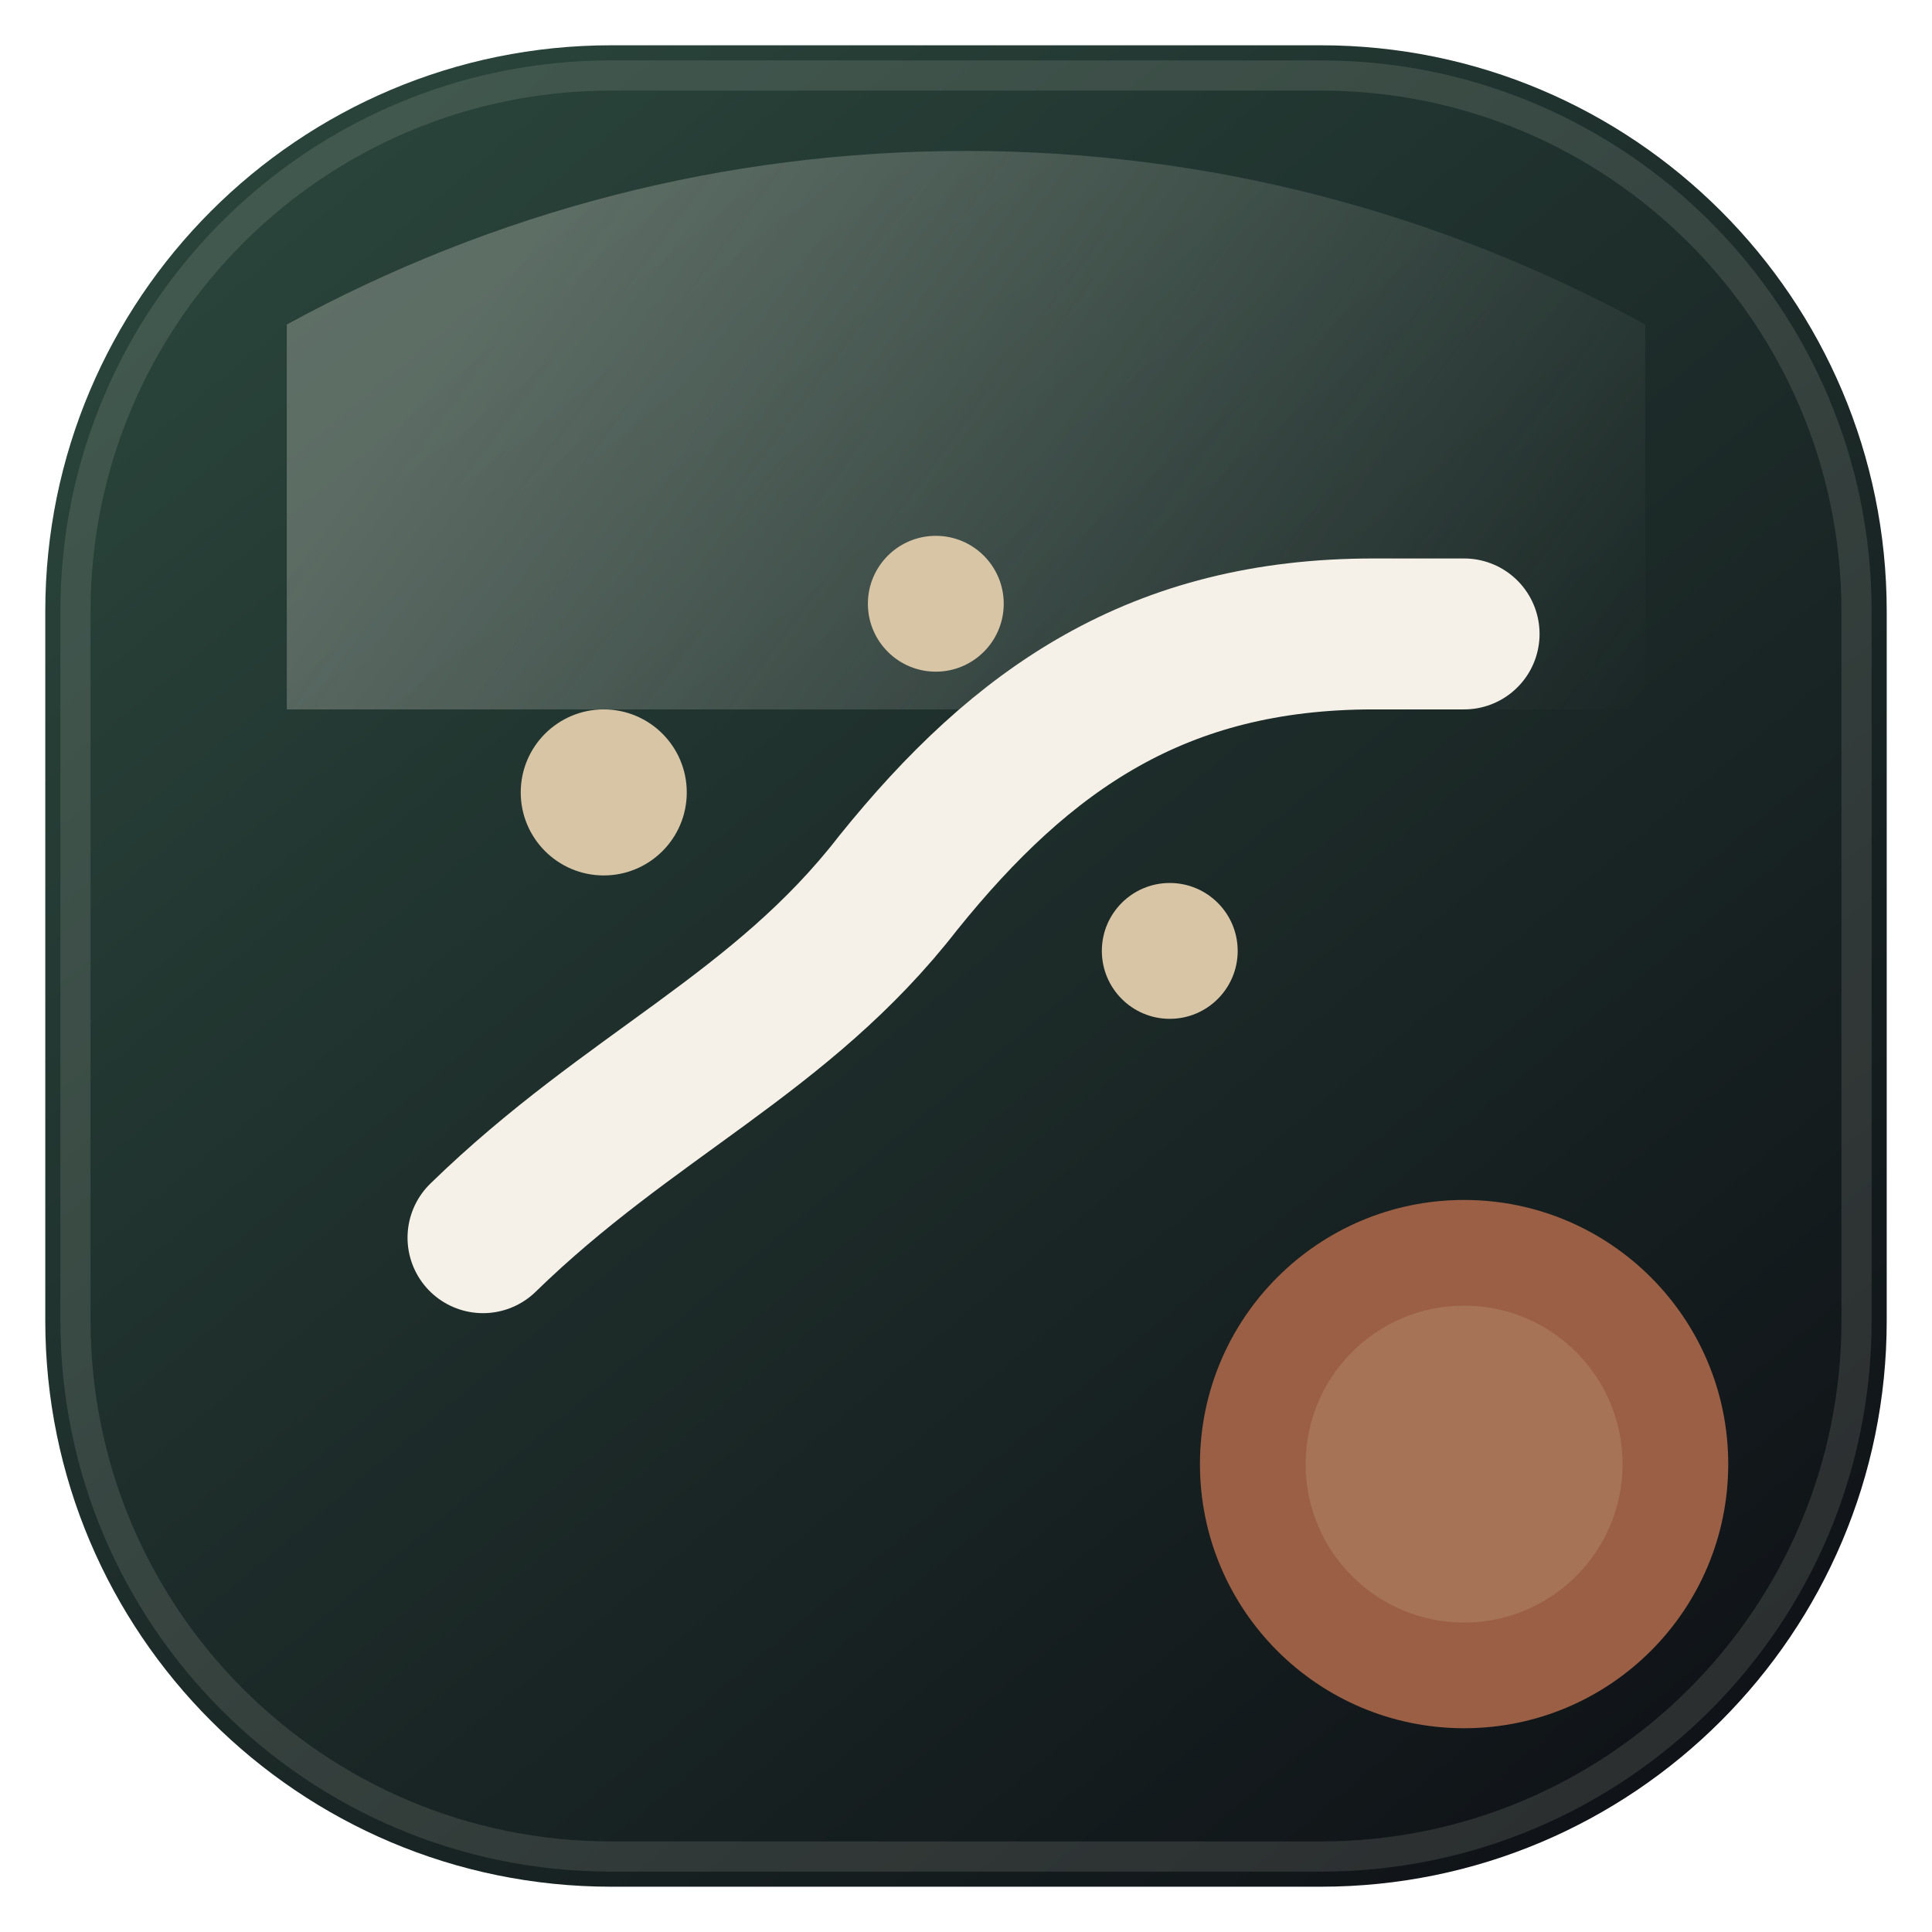
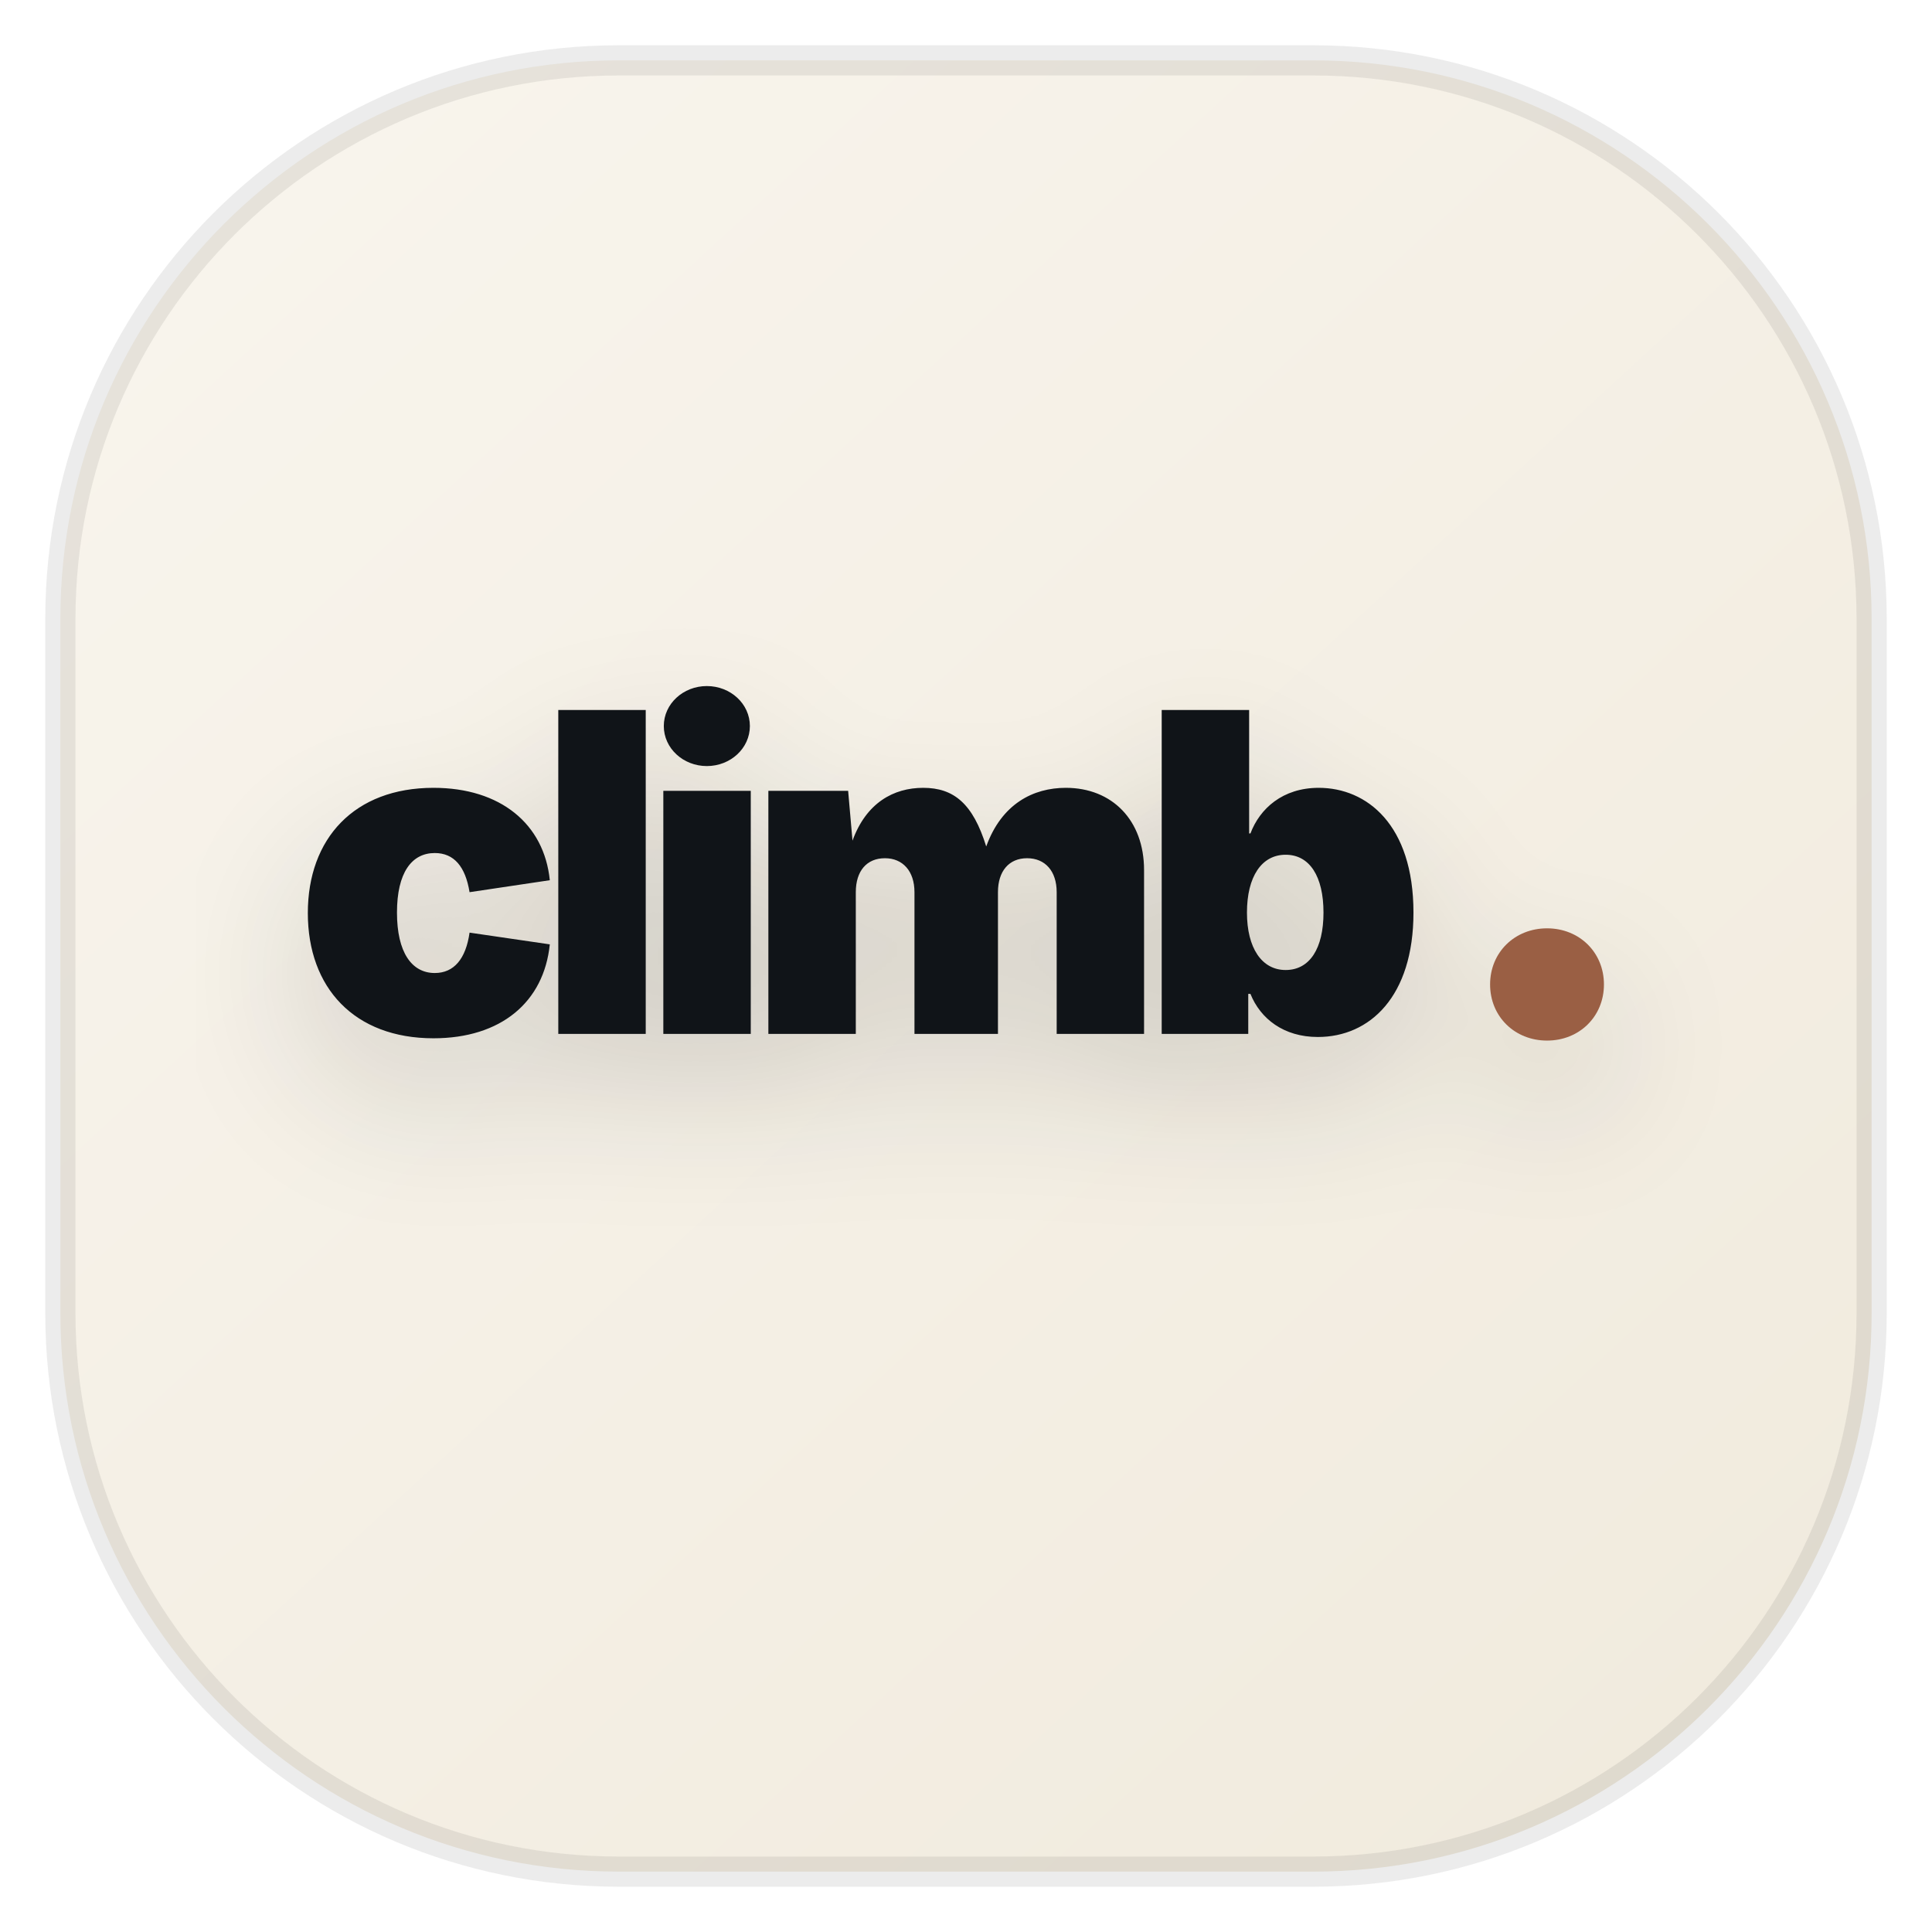
<svg xmlns="http://www.w3.org/2000/svg" width="512" height="512" viewBox="0 0 512 512" fill="none">
  <defs>
-     <linearGradient id="bg" x1="84" y1="48" x2="432" y2="464" gradientUnits="userSpaceOnUse">
-       <stop stop-color="#29433A" />
-       <stop offset="1" stop-color="#101418" />
+     <linearGradient id="bg" x1="64" y1="52" x2="446" y2="468" gradientUnits="userSpaceOnUse">
+       <stop stop-color="#F8F4EC" />
+       <stop offset="1" stop-color="#F1EBDE" />
    </linearGradient>
-     <linearGradient id="glow" x1="124" y1="88" x2="372" y2="272" gradientUnits="userSpaceOnUse">
-       <stop stop-color="#F5F1E8" stop-opacity="0.26" />
-       <stop offset="1" stop-color="#F5F1E8" stop-opacity="0" />
-     </linearGradient>
+     <filter id="shadow" x="52" y="80" width="408" height="268" filterUnits="userSpaceOnUse" color-interpolation-filters="sRGB">
+       <feFlood flood-opacity="0" result="BackgroundImageFix" />
+       <feColorMatrix in="SourceAlpha" type="matrix" values="0 0 0 0 0 0 0 0 0 0 0 0 0 0 0 0 0 0 127 0" result="hardAlpha" />
+       <feOffset dy="16" />
+       <feGaussianBlur stdDeviation="18" />
+       <feColorMatrix type="matrix" values="0 0 0 0 0.063 0 0 0 0 0.078 0 0 0 0 0.094 0 0 0 0.16 0" />
+       <feBlend mode="normal" in2="BackgroundImageFix" result="effect1_dropShadow_1_2" />
+       <feBlend mode="normal" in="SourceGraphic" in2="effect1_dropShadow_1_2" result="shape" />
+     </filter>
  </defs>
-   <rect x="12" y="12" width="488" height="488" rx="150" fill="url(#bg)" />
-   <rect x="20" y="20" width="472" height="472" rx="142" stroke="#F5F1E8" stroke-opacity="0.12" stroke-width="8" />
-   <path d="M76 86C131 56 192 40 256 40C320 40 381 56 436 86V188H76V86Z" fill="url(#glow)" />
-   <path d="M128 328C167 290 207 274 238 234C271 193 307 168 364 168H388" stroke="#F5F1E8" stroke-width="40" stroke-linecap="round" stroke-linejoin="round" />
-   <circle cx="160" cy="210" r="22" fill="#D7C5A6" />
-   <circle cx="248" cy="160" r="18" fill="#D7C5A6" />
-   <circle cx="310" cy="252" r="18" fill="#D7C5A6" />
-   <circle cx="388" cy="388" r="70" fill="#9A5F44" />
-   <circle cx="388" cy="388" r="42" fill="#D7C5A6" fill-opacity="0.2" />
+   <rect x="16" y="16" width="480" height="480" rx="148" fill="url(#bg)" />
+   <rect x="16" y="16" width="480" height="480" rx="148" stroke="#101418" stroke-opacity="0.08" stroke-width="8" />
+   <g filter="url(#shadow)">
+     <text x="78" y="274" fill="#101418" font-family="ui-sans-serif, system-ui, -apple-system, BlinkMacSystemFont, 'Segoe UI', sans-serif" font-size="118" font-weight="900" letter-spacing="-0.06em">
+       climb
+     </text>
+     <text x="382" y="274" fill="#9A5F44" font-family="ui-sans-serif, system-ui, -apple-system, BlinkMacSystemFont, 'Segoe UI', sans-serif" font-size="150" font-weight="900" letter-spacing="-0.04em">
+       .
+     </text>
+   </g>
</svg>
